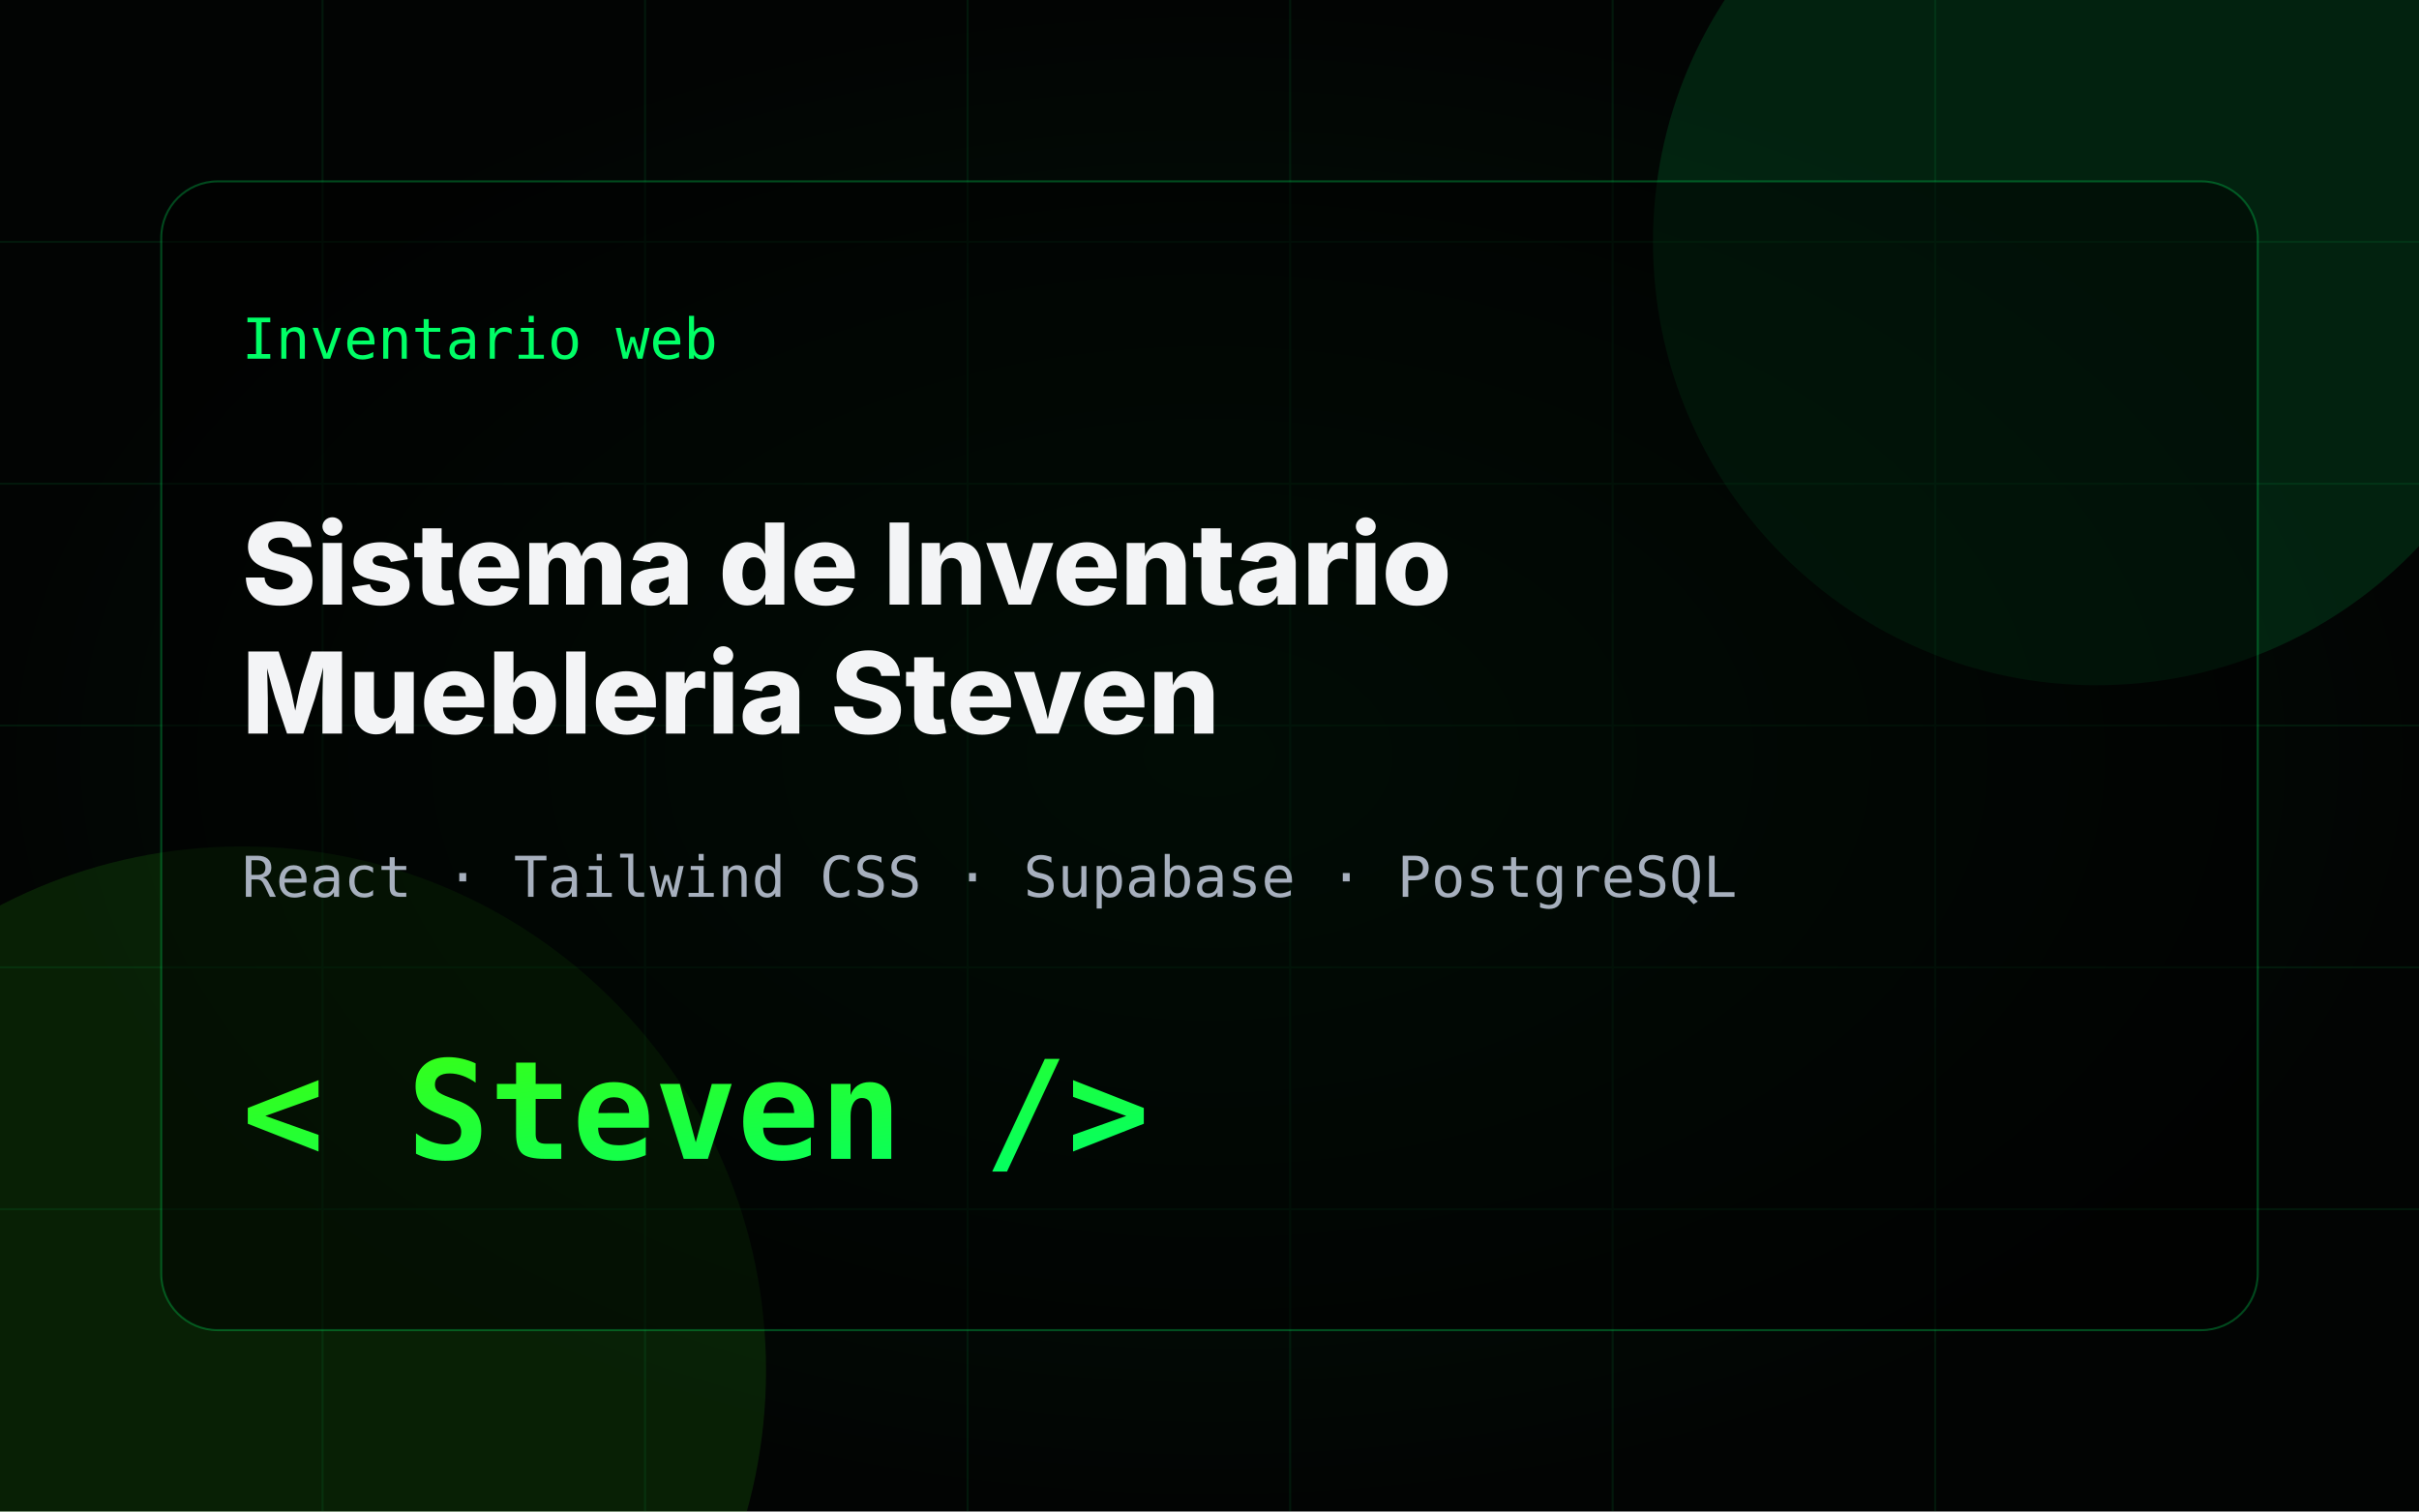
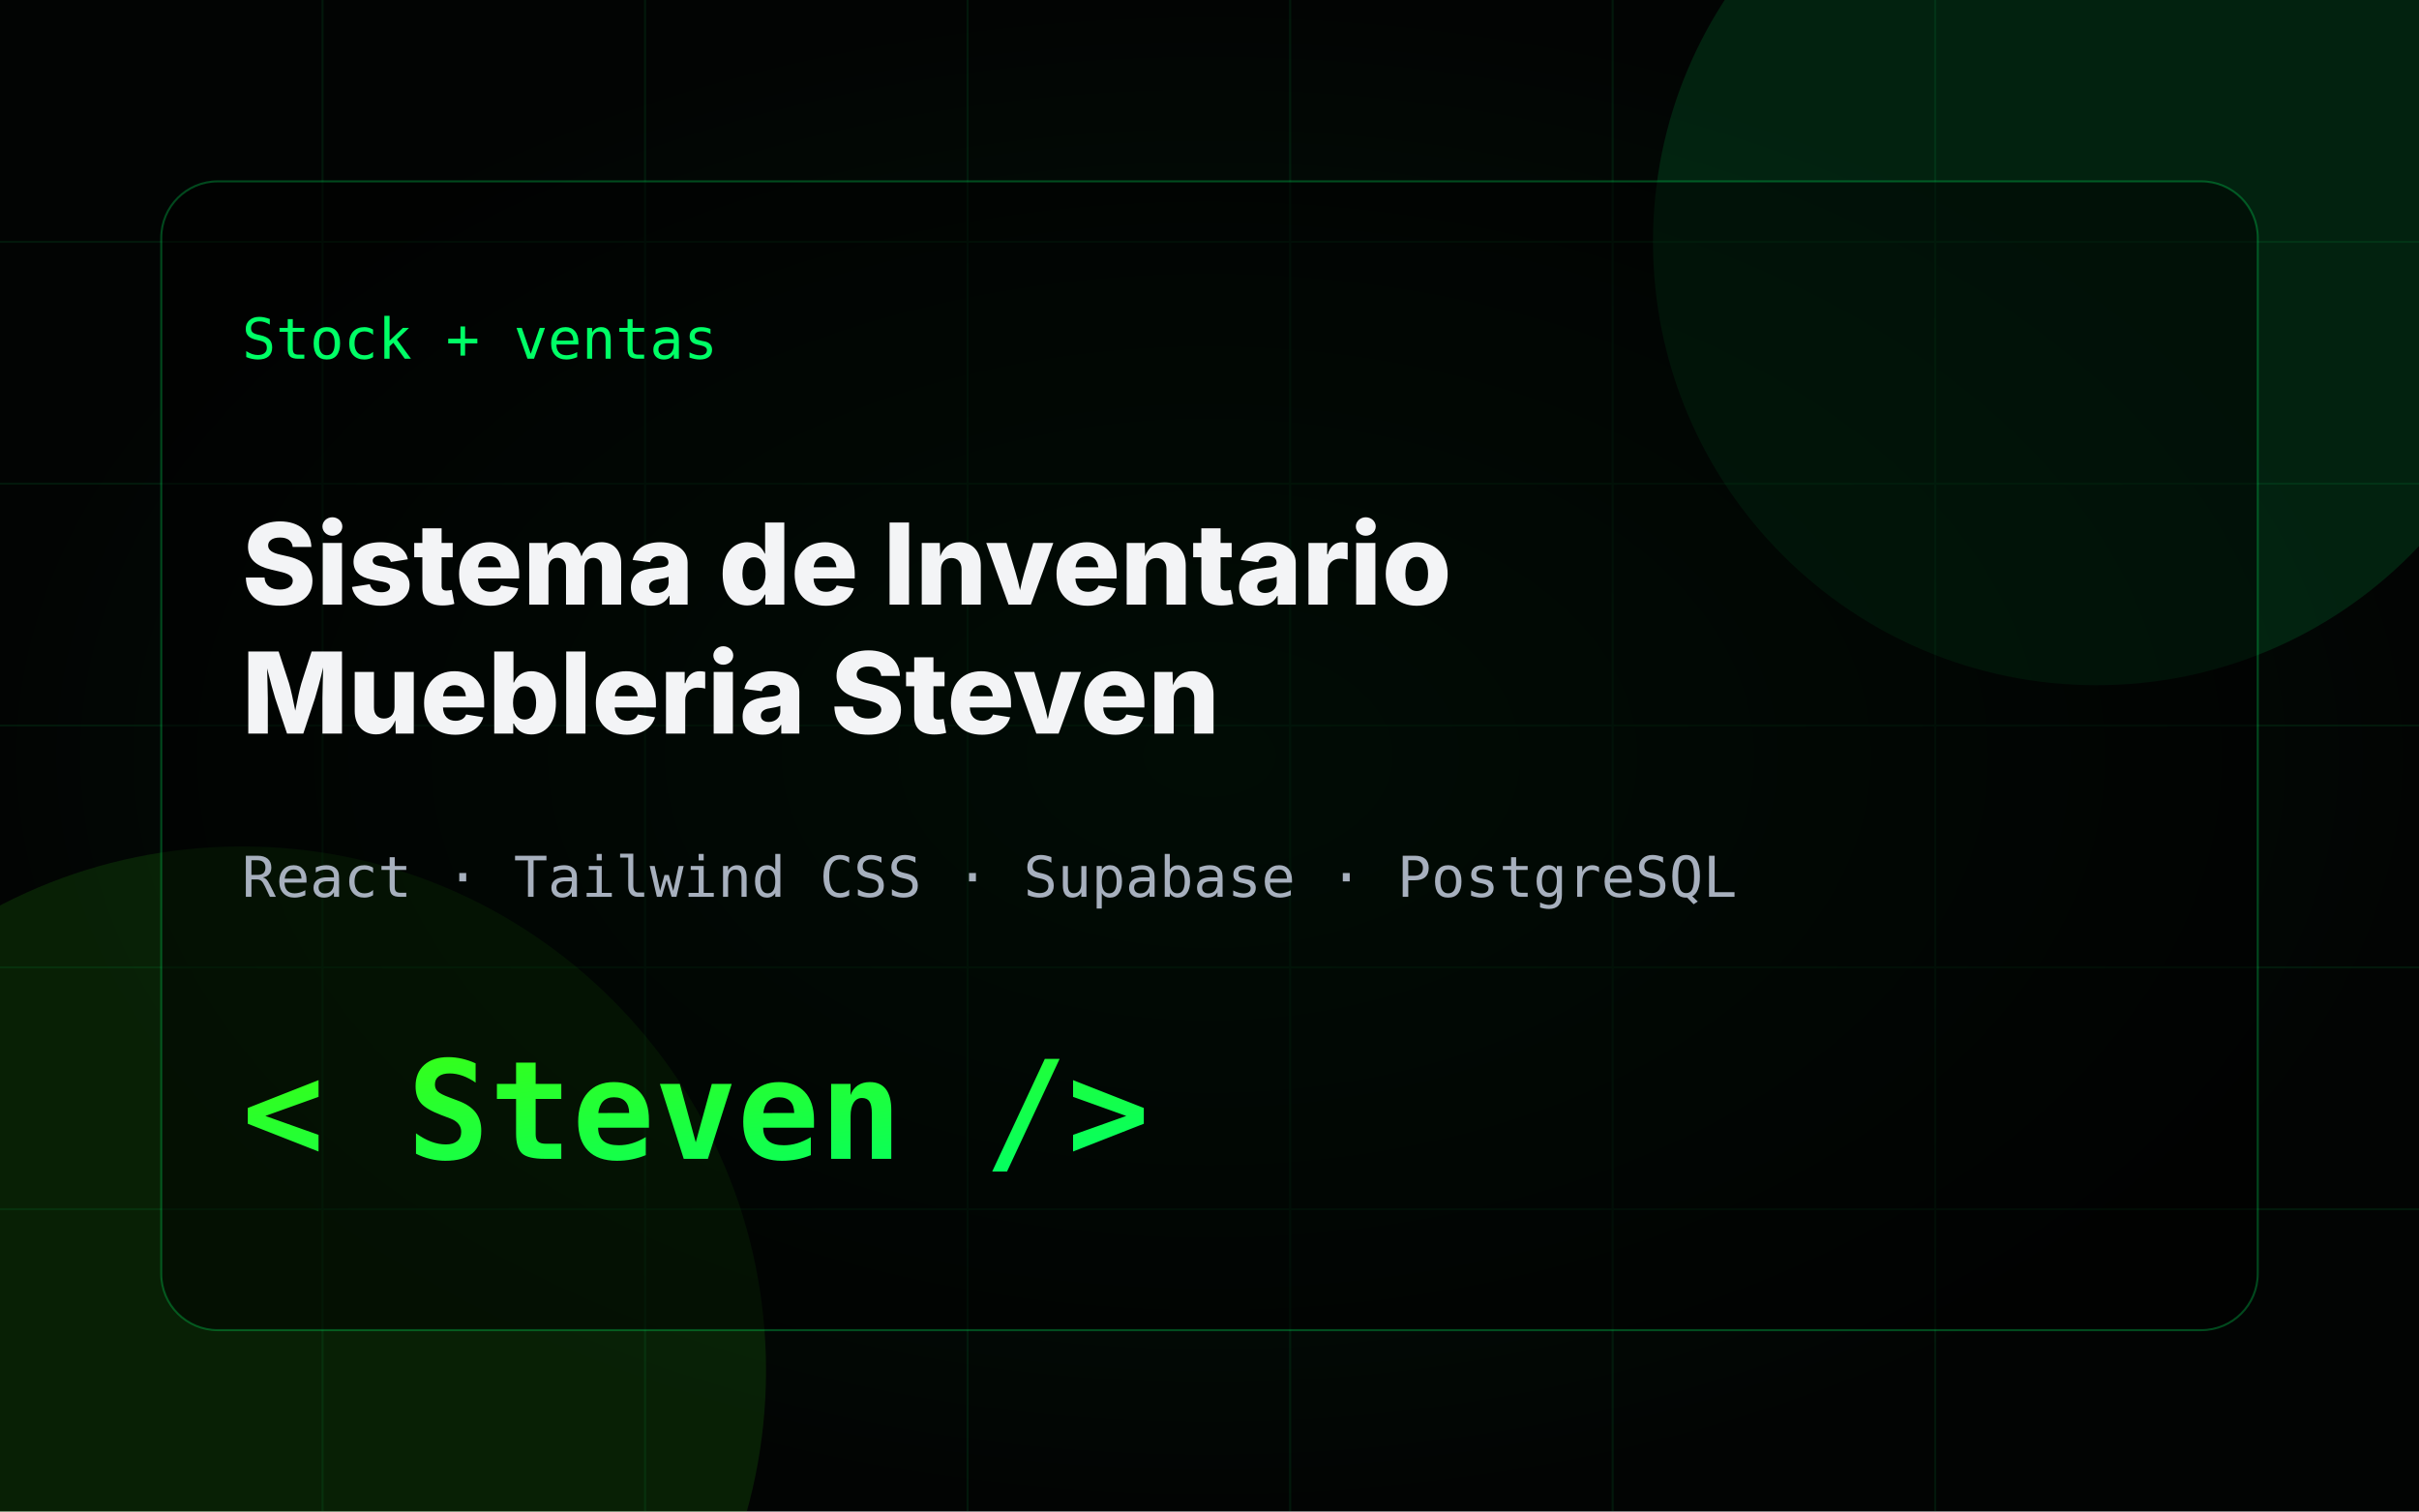
<svg xmlns="http://www.w3.org/2000/svg" width="1200" height="750" viewBox="0 0 1200 750">
  <defs>
    <linearGradient id="g" x1="0" x2="1" y1="0" y2="1">
      <stop stop-color="#39FF14" />
      <stop offset="1" stop-color="#00FF66" />
    </linearGradient>
    <radialGradient id="glow" cx="50%" cy="50%" r="50%">
      <stop stop-color="#00FF66" stop-opacity="0.45" />
      <stop offset="1" stop-color="#00FF66" stop-opacity="0" />
    </radialGradient>
  </defs>
  <rect width="1200" height="750" fill="#020403" />
  <rect width="1200" height="750" fill="url(#glow)" opacity="0.18" />
  <circle cx="1040" cy="120" r="220" fill="#00FF66" opacity="0.12" />
  <circle cx="120" cy="680" r="260" fill="#39FF14" opacity="0.11" />
  <path d="M0 120 H1200 M0 240 H1200 M0 360 H1200 M0 480 H1200 M0 600 H1200 M160 0 V750 M320 0 V750 M480 0 V750 M640 0 V750 M800 0 V750 M960 0 V750" stroke="#00FF66" opacity="0.08" />
  <rect x="80" y="90" width="1040" height="570" rx="28" fill="rgba(0,0,0,0.50)" stroke="#00FF66" stroke-opacity="0.28" />
-   <text x="120" y="178" fill="#00FF66" font-family="JetBrains Mono, Consolas, monospace" font-size="28">Inventario web</text>
+   <text x="120" y="178" fill="#00FF66" font-family="JetBrains Mono, Consolas, monospace" font-size="28">Stock + ventas</text>
  <text x="120" y="300" fill="#F3F4F6" font-family="Inter, Arial, sans-serif" font-size="56" font-weight="800">
    <tspan x="120" dy="0">Sistema de Inventario</tspan>
    <tspan x="120" dy="64">Muebleria Steven</tspan>
  </text>
  <text x="120" y="445" fill="#A7B0BE" font-family="JetBrains Mono, Consolas, monospace" font-size="28">React · Tailwind CSS · Supabase · PostgreSQL</text>
  <text x="120" y="575" fill="url(#g)" font-family="JetBrains Mono, Consolas, monospace" font-size="68" font-weight="800">&lt; Steven /&gt;</text>
</svg>
